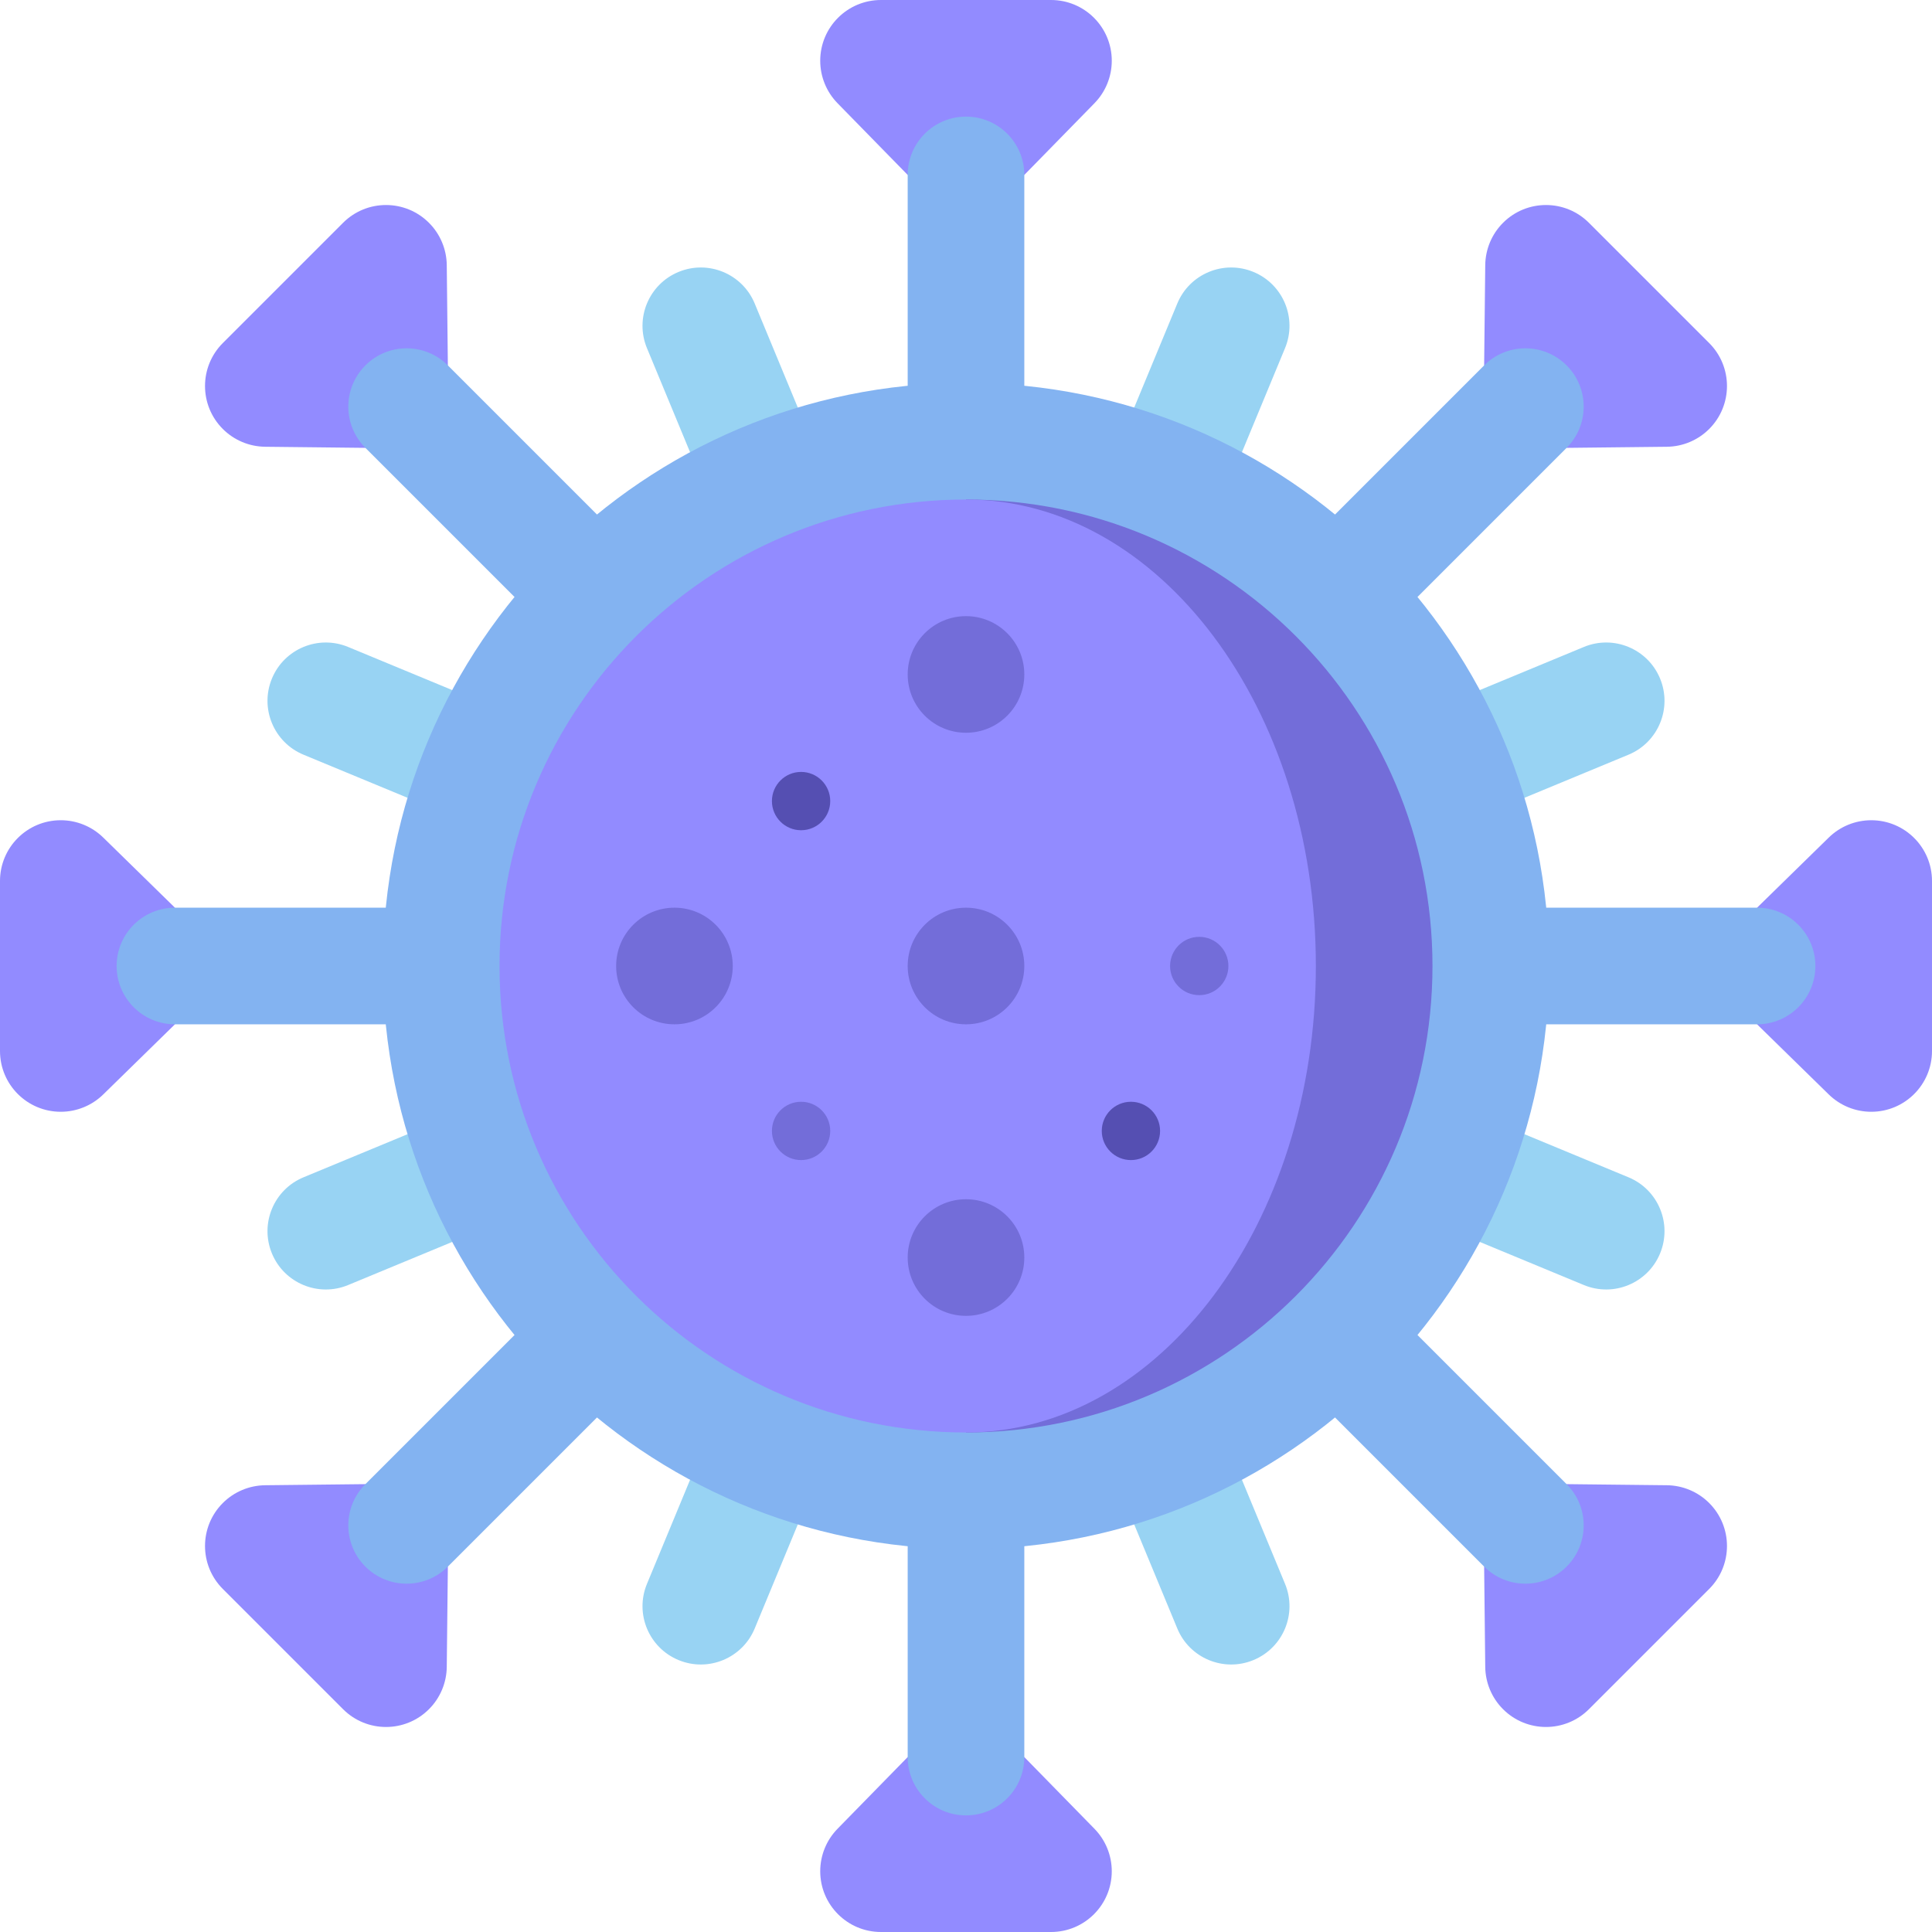
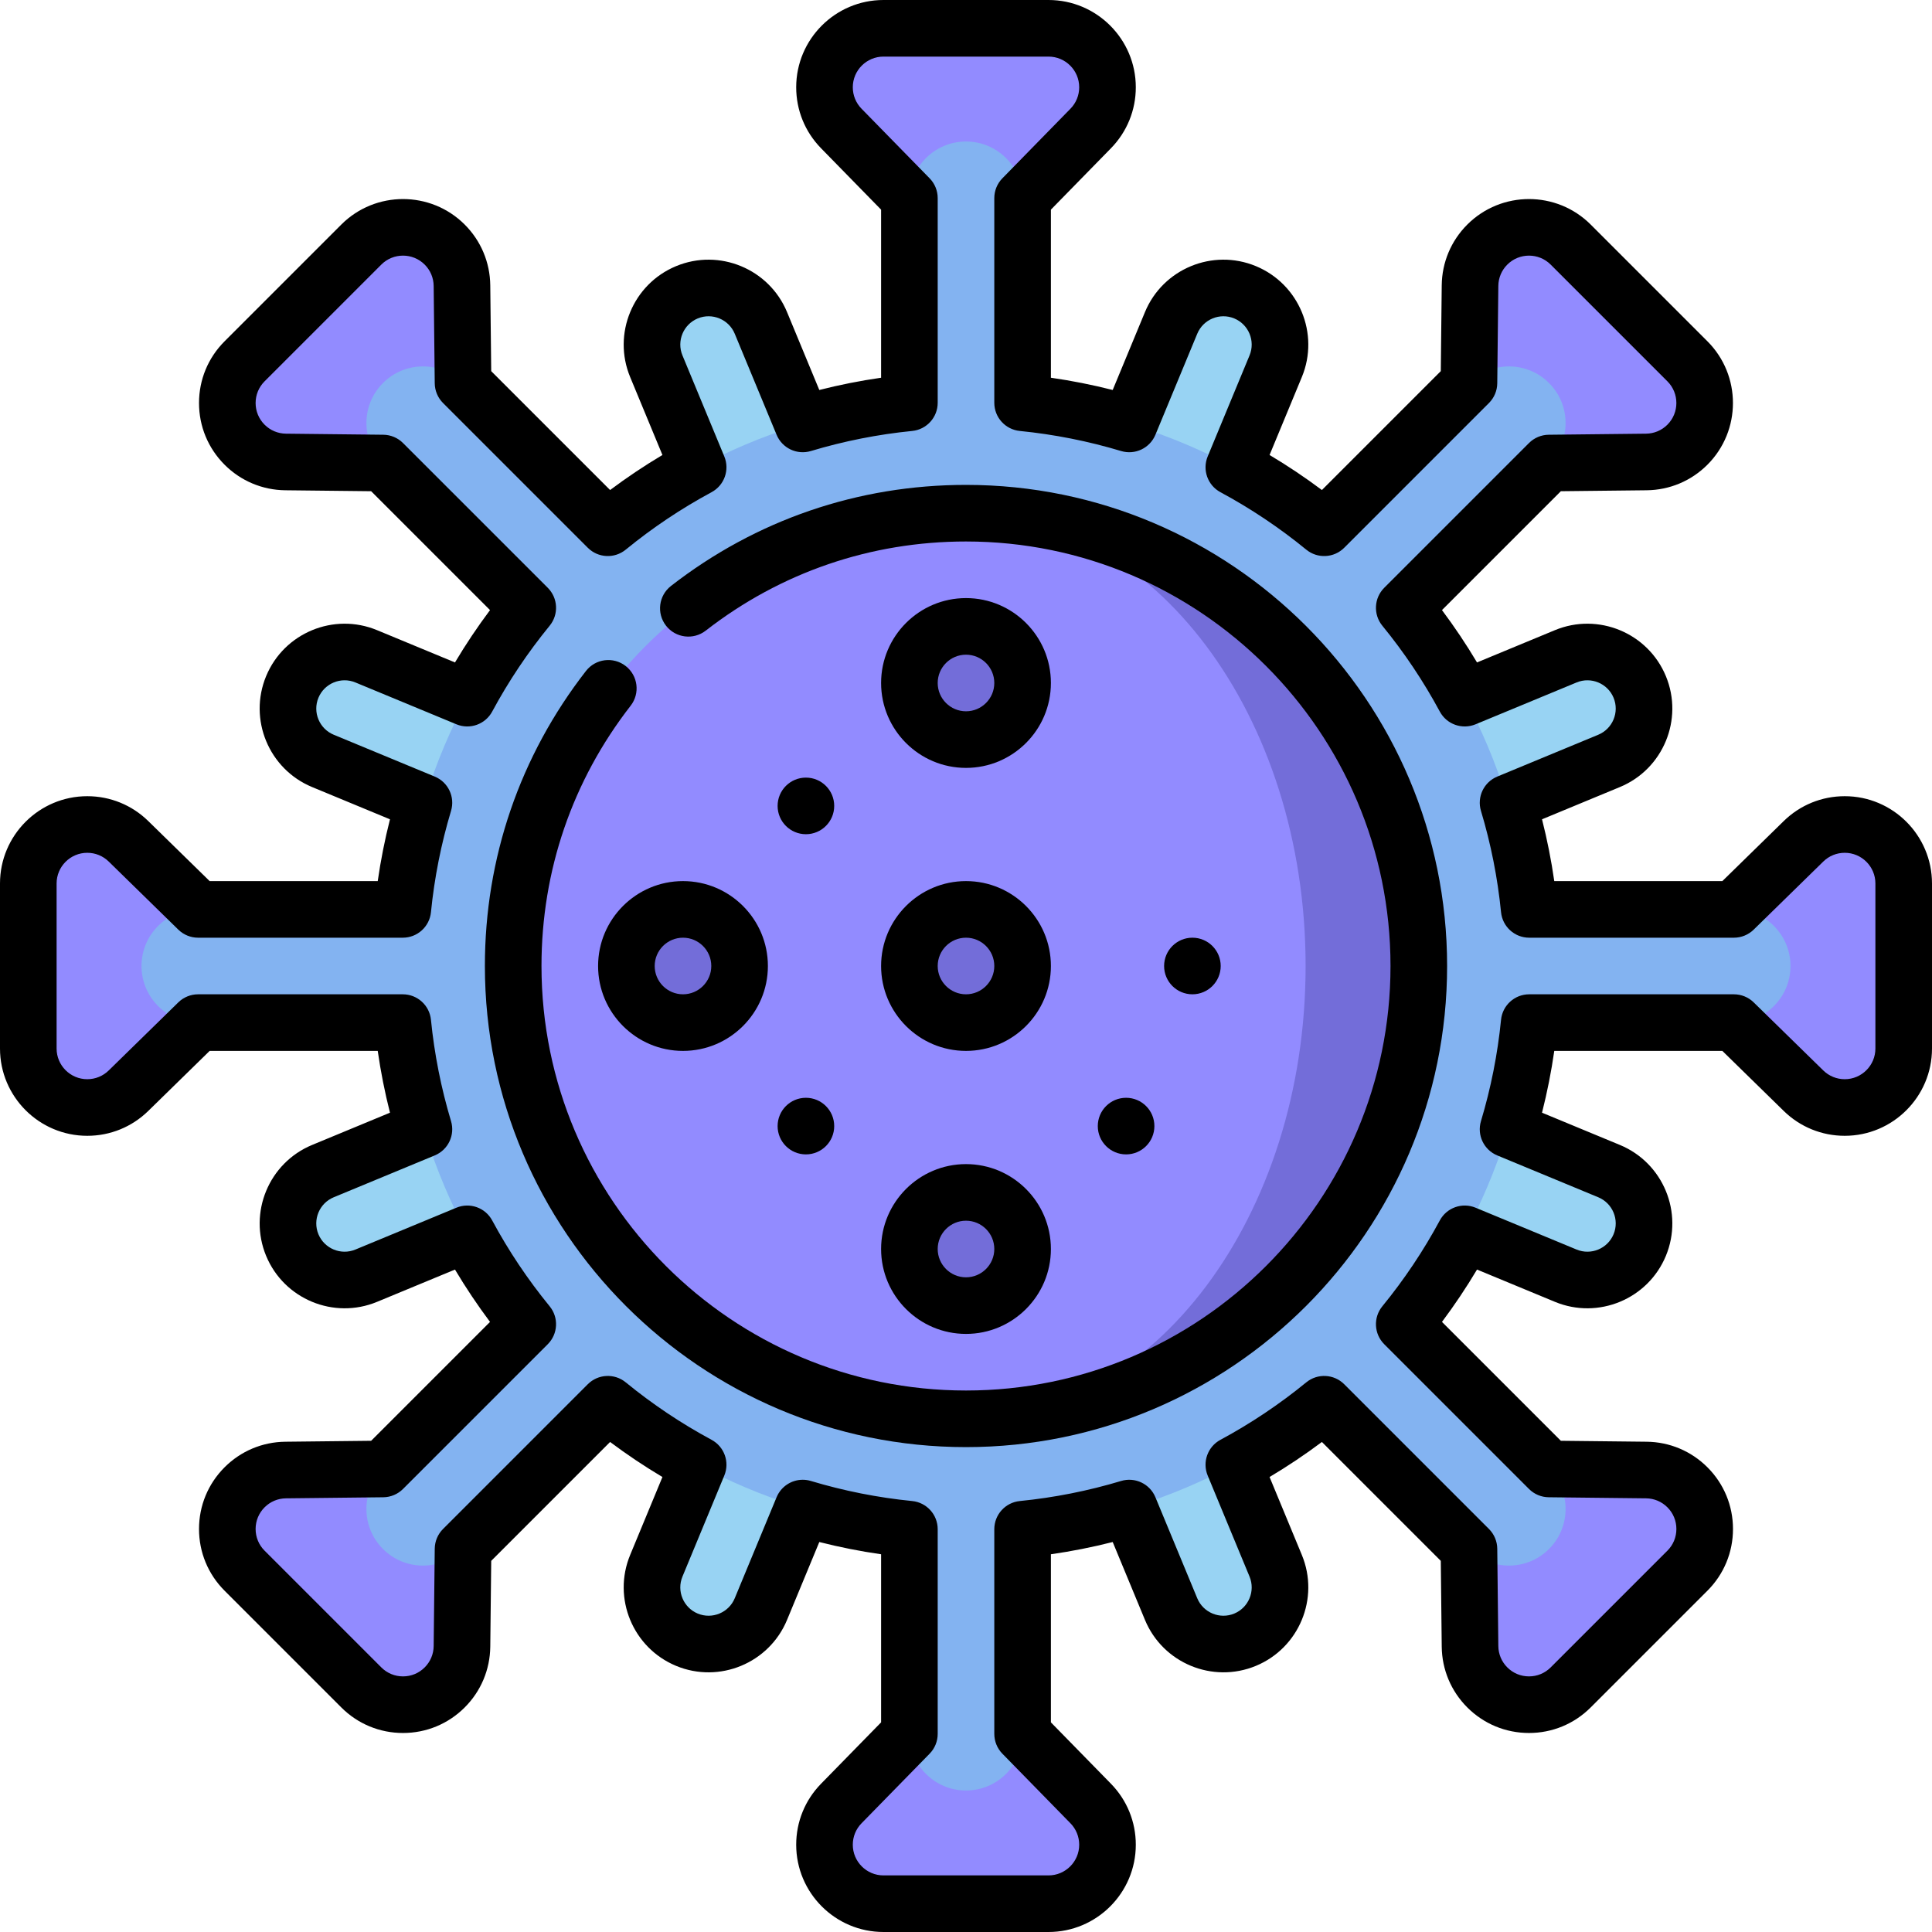
- <svg xmlns="http://www.w3.org/2000/svg" id="Capa_1" enable-background="new 0 0 497 497" height="512" viewBox="0 0 497 497" width="512">
+ <svg xmlns="http://www.w3.org/2000/svg" id="Capa_1" enable-background="new 0 0 512 512" height="512" viewBox="0 0 512 512" width="512">
  <g>
-     <path d="m270.373 0h-43.745c-8.631 0-15.628 6.997-15.628 15.627 0 4.085 1.6 8.008 4.456 10.928l18.044 18.445h30l18.044-18.445c2.856-2.92 4.456-6.843 4.456-10.928 0-8.63-6.997-15.627-15.627-15.627z" fill="#928bff" />
-     <path d="m233.5 45v84.245h30v-84.245c0-8.284-6.716-15-15-15s-15 6.716-15 15z" fill="#83b3f1" />
-     <path d="m166.427 89.555 32.239 77.832 27.716-11.48-32.239-77.832c-3.17-7.654-11.945-11.288-19.598-8.118-7.654 3.17-11.288 11.945-8.118 19.598z" fill="#98d3f3" />
-     <path d="m88.25 57.318-30.932 30.932c-6.103 6.103-6.103 15.998 0 22.1 2.889 2.889 6.794 4.531 10.879 4.576l25.801.284 21.213-21.213-.284-25.801c-.045-4.085-1.688-7.99-4.576-10.878-6.103-6.103-15.998-6.103-22.101 0z" fill="#928bff" />
-     <path d="m93.997 115.21 59.57 59.57 21.213-21.213-59.57-59.57c-5.858-5.858-15.355-5.858-21.213 0s-5.858 15.355 0 21.213z" fill="#83b3f1" />
-     <path d="m78.075 194.144 77.832 32.239 11.48-27.716-77.832-32.239c-7.654-3.17-16.428.464-19.598 8.118-3.17 7.653.464 16.427 8.118 19.598z" fill="#98d3f3" />
-     <path d="m0 226.627v43.745c0 8.631 6.997 15.628 15.627 15.628 4.085 0 8.008-1.6 10.928-4.456l18.445-18.044v-30l-18.445-18.044c-2.92-2.856-6.843-4.456-10.928-4.456-8.63 0-15.627 6.997-15.627 15.627z" fill="#928bff" />
-     <path d="m45 263.5h84.245v-30h-84.245c-8.284 0-15 6.716-15 15s6.716 15 15 15z" fill="#83b3f1" />
-     <path d="m89.555 330.573 77.832-32.239-11.48-27.716-77.832 32.239c-7.654 3.17-11.288 11.945-8.118 19.598 3.17 7.654 11.945 11.288 19.598 8.118z" fill="#98d3f3" />
-     <path d="m57.318 408.75 30.933 30.933c6.103 6.103 15.998 6.103 22.1 0 2.889-2.889 4.531-6.794 4.576-10.879l.284-25.801-21.214-21.213-25.801.284c-4.085.045-7.99 1.688-10.878 4.576-6.103 6.102-6.103 15.997 0 22.1z" fill="#928bff" />
-     <path d="m115.21 403.003 59.57-59.57-21.213-21.213-59.57 59.57c-5.858 5.858-5.858 15.355 0 21.213s15.355 5.858 21.213 0z" fill="#83b3f1" />
-     <path d="m194.144 418.925 32.239-77.832-27.716-11.48-32.239 77.832c-3.17 7.654.464 16.428 8.118 19.598 7.653 3.17 16.427-.464 19.598-8.118z" fill="#98d3f3" />
-     <path d="m226.627 497h43.745c8.631 0 15.627-6.997 15.627-15.627 0-4.085-1.6-8.008-4.456-10.928l-18.043-18.445h-30l-18.044 18.445c-2.857 2.92-4.456 6.843-4.456 10.928 0 8.63 6.997 15.627 15.627 15.627z" fill="#928bff" />
-     <path d="m263.5 452v-84.245h-30v84.245c0 8.284 6.716 15 15 15s15-6.716 15-15z" fill="#83b3f1" />
-     <path d="m330.573 407.445-32.239-77.832-27.716 11.48 32.239 77.832c3.17 7.654 11.945 11.288 19.598 8.118s11.288-11.945 8.118-19.598z" fill="#98d3f3" />
-     <path d="m408.75 439.682 30.933-30.933c6.103-6.103 6.103-15.997 0-22.1-2.889-2.889-6.794-4.531-10.879-4.576l-25.801-.284-21.213 21.213.284 25.801c.045 4.085 1.688 7.99 4.576 10.879 6.102 6.103 15.997 6.103 22.1 0z" fill="#928bff" />
-     <path d="m403.003 381.79-59.57-59.57-21.213 21.213 59.57 59.57c5.858 5.858 15.355 5.858 21.213 0s5.858-15.355 0-21.213z" fill="#83b3f1" />
-     <path d="m418.925 302.856-77.832-32.239-11.48 27.716 77.832 32.239c7.654 3.17 16.428-.464 19.598-8.118 3.17-7.653-.464-16.427-8.118-19.598z" fill="#98d3f3" />
-     <path d="m497 270.373v-43.745c0-8.631-6.997-15.627-15.627-15.627-4.085 0-8.008 1.6-10.928 4.456l-18.445 18.043v30l18.445 18.044c2.92 2.857 6.843 4.456 10.928 4.456 8.63 0 15.627-6.997 15.627-15.627z" fill="#928bff" />
-     <path d="m452 233.5h-84.245v30h84.245c8.284 0 15-6.716 15-15s-6.716-15-15-15z" fill="#83b3f1" />
-     <path d="m407.445 166.427-77.832 32.239 11.48 27.716 77.832-32.239c7.654-3.17 11.288-11.945 8.118-19.598-3.17-7.654-11.945-11.288-19.598-8.118z" fill="#98d3f3" />
-     <path d="m439.682 88.25-30.932-30.932c-6.103-6.103-15.997-6.103-22.1 0-2.889 2.889-4.531 6.794-4.576 10.879l-.284 25.801 21.213 21.213 25.801-.284c4.085-.045 7.99-1.688 10.879-4.576 6.102-6.103 6.102-15.998-.001-22.101z" fill="#928bff" />
-     <path d="m381.79 93.997-59.57 59.57 21.213 21.213 59.57-59.57c5.858-5.858 5.858-15.355 0-21.213s-15.355-5.858-21.213 0z" fill="#83b3f1" />
-     <path d="m302.856 78.075-32.239 77.832 27.716 11.48 32.239-77.832c3.17-7.654-.464-16.428-8.118-19.598-7.653-3.17-16.427.464-19.598 8.118z" fill="#98d3f3" />
-     <circle cx="248.5" cy="248.5" fill="#83b3f1" r="150" />
-     <path d="m248.5 128.5v240c66.274 0 120-53.726 120-120s-53.726-120-120-120z" fill="#736dd9" />
-     <path d="m338.5 248.5c0-66.274-40.294-120-90-120-66.274 0-120 53.726-120 120s53.726 120 120 120c49.706 0 90-53.726 90-120z" fill="#928bff" />
+     <path d="m277.873 7.5h-43.745c-8.631 0-15.627 6.997-15.627 15.627 0 4.085 1.6 8.008 4.456 10.928l18.043 18.445h30l18.044-18.445c2.857-2.92 4.456-6.843 4.456-10.928 0-8.63-6.997-15.627-15.627-15.627z" fill="#928bff" />
+     <path d="m241 52.5v84.245h30v-84.245c0-8.284-6.716-15-15-15s-15 6.716-15 15z" fill="#83b3f1" />
+     <path d="m173.927 97.055 32.239 77.832 27.716-11.48-32.239-77.832c-3.17-7.654-11.945-11.288-19.598-8.118-7.654 3.17-11.288 11.945-8.118 19.598z" fill="#98d3f3" />
+     <path d="m95.75 64.818-30.932 30.932c-6.103 6.103-6.103 15.998 0 22.1 2.889 2.889 6.794 4.531 10.878 4.576l25.801.284 21.213-21.213-.284-25.801c-.045-4.085-1.688-7.99-4.576-10.878-6.102-6.103-15.997-6.103-22.1 0z" fill="#928bff" />
+     <path d="m101.497 122.71 59.57 59.57 21.213-21.213-59.57-59.57c-5.858-5.858-15.355-5.858-21.213 0s-5.858 15.355 0 21.213z" fill="#83b3f1" />
+     <path d="m85.575 201.644 77.832 32.239 11.48-27.716-77.832-32.239c-7.654-3.17-16.428.464-19.598 8.118-3.17 7.653.464 16.427 8.118 19.598z" fill="#98d3f3" />
+     <path d="m7.5 234.127v43.745c0 8.631 6.997 15.627 15.627 15.627 4.085 0 8.008-1.6 10.928-4.456l18.445-18.043v-30l-18.445-18.044c-2.92-2.857-6.843-4.456-10.928-4.456-8.63 0-15.627 6.997-15.627 15.627z" fill="#928bff" />
+     <path d="m52.5 271h84.245v-30h-84.245c-8.284 0-15 6.716-15 15s6.716 15 15 15z" fill="#83b3f1" />
+     <path d="m97.055 338.073 77.832-32.239-11.48-27.716-77.832 32.239c-7.654 3.17-11.288 11.945-8.118 19.598 3.17 7.654 11.945 11.288 19.598 8.118z" fill="#98d3f3" />
+     <path d="m64.818 416.25 30.933 30.933c6.103 6.103 15.998 6.103 22.1 0 2.889-2.889 4.531-6.794 4.576-10.879l.284-25.801-21.213-21.213-25.801.284c-4.085.045-7.99 1.688-10.879 4.576-6.103 6.102-6.103 15.997 0 22.1z" fill="#928bff" />
+     <path d="m122.71 410.503 59.57-59.57-21.213-21.213-59.57 59.57c-5.858 5.858-5.858 15.355 0 21.213s15.355 5.858 21.213 0z" fill="#83b3f1" />
+     <path d="m201.644 426.425 32.239-77.832-27.716-11.48-32.239 77.832c-3.17 7.654.464 16.428 8.118 19.598 7.653 3.17 16.427-.464 19.598-8.118z" fill="#98d3f3" />
+     <path d="m234.127 504.5h43.745c8.631 0 15.627-6.997 15.627-15.627 0-4.085-1.6-8.008-4.456-10.928l-18.043-18.445h-30l-18.044 18.445c-2.857 2.92-4.456 6.843-4.456 10.928 0 8.63 6.997 15.627 15.627 15.627z" fill="#928bff" />
+     <path d="m271 459.5v-84.245h-30v84.245c0 8.284 6.716 15 15 15s15-6.716 15-15z" fill="#83b3f1" />
+     <path d="m338.073 414.945-32.239-77.832-27.716 11.48 32.239 77.832c3.17 7.654 11.945 11.288 19.598 8.118 7.654-3.17 11.288-11.945 8.118-19.598z" fill="#98d3f3" />
+     <path d="m416.25 447.182 30.933-30.933c6.103-6.103 6.103-15.997 0-22.1-2.889-2.889-6.794-4.531-10.879-4.576l-25.801-.284-21.213 21.213.284 25.801c.045 4.085 1.688 7.99 4.576 10.879 6.102 6.103 15.997 6.103 22.1 0z" fill="#928bff" />
+     <path d="m410.503 389.29-59.57-59.57-21.213 21.213 59.57 59.57c5.858 5.858 15.355 5.858 21.213 0s5.858-15.355 0-21.213z" fill="#83b3f1" />
+     <path d="m426.425 310.356-77.832-32.239-11.48 27.716 77.832 32.239c7.654 3.17 16.428-.464 19.598-8.118 3.17-7.653-.464-16.427-8.118-19.598z" fill="#98d3f3" />
+     <path d="m504.5 277.873v-43.745c0-8.631-6.997-15.627-15.627-15.627-4.085 0-8.008 1.6-10.928 4.456l-18.445 18.043v30l18.445 18.044c2.92 2.857 6.843 4.456 10.928 4.456 8.63 0 15.627-6.997 15.627-15.627z" fill="#928bff" />
+     <path d="m459.5 241h-84.245v30h84.245c8.284 0 15-6.716 15-15s-6.716-15-15-15z" fill="#83b3f1" />
+     <path d="m414.945 173.927-77.832 32.239 11.48 27.716 77.832-32.239c7.654-3.17 11.288-11.945 8.118-19.598-3.17-7.654-11.945-11.288-19.598-8.118z" fill="#98d3f3" />
+     <path d="m447.182 95.75-30.932-30.932c-6.103-6.103-15.998-6.103-22.1 0-2.889 2.889-4.531 6.794-4.576 10.879l-.284 25.801 21.213 21.213 25.801-.284c4.085-.045 7.99-1.688 10.879-4.576 6.102-6.103 6.102-15.998-.001-22.101z" fill="#928bff" />
+     <path d="m389.29 101.497-59.57 59.57 21.213 21.213 59.57-59.57c5.858-5.858 5.858-15.355 0-21.213s-15.356-5.858-21.213 0z" fill="#83b3f1" />
+     <path d="m310.356 85.575-32.239 77.832 27.716 11.48 32.239-77.832c3.17-7.654-.464-16.428-8.118-19.598-7.653-3.17-16.427.464-19.598 8.118z" fill="#98d3f3" />
+     <circle cx="256" cy="256" fill="#83b3f1" r="150" />
+     <path d="m256 136v240c66.274 0 120-53.726 120-120s-53.726-120-120-120z" fill="#736dd9" />
+     <path d="m346 256c0-66.274-40.294-120-90-120-66.274 0-120 53.726-120 120s53.726 120 120 120c49.706 0 90-53.726 90-120z" fill="#928bff" />
    <g fill="#736dd9">
-       <circle cx="248.5" cy="248.5" r="15" />
-       <circle cx="173.5" cy="248.5" r="15" />
-       <circle cx="248.5" cy="173.5" r="15" />
-       <circle cx="248.5" cy="323.5" r="15" />
-       <circle cx="206.074" cy="290.926" r="7.5" />
+       <circle cx="256" cy="256" r="15" />
+       <circle cx="181" cy="256" r="15" />
+       <circle cx="256" cy="181" r="15" />
+       <circle cx="256" cy="331" r="15" />
    </g>
-     <circle cx="290.926" cy="290.926" fill="#554fb2" r="7.5" />
-     <circle cx="308.5" cy="248.5" fill="#736dd9" r="7.5" />
-     <circle cx="206.074" cy="206.074" fill="#554fb2" r="7.5" />
+     <circle cx="213.574" cy="298.426" r="7.5" />
+     <circle cx="298.426" cy="298.426" r="7.5" />
+     <circle cx="316" cy="256" r="7.5" />
+     <circle cx="213.574" cy="213.574" r="7.5" />
+     <path d="m256 278.5c12.407 0 22.5-10.093 22.5-22.5s-10.093-22.5-22.5-22.5-22.5 10.093-22.5 22.5 10.093 22.5 22.5 22.5zm0-30c4.136 0 7.5 3.364 7.5 7.5s-3.364 7.5-7.5 7.5-7.5-3.364-7.5-7.5 3.364-7.5 7.5-7.5z" />
+     <path d="m158.5 256c0 12.407 10.093 22.5 22.5 22.5s22.5-10.093 22.5-22.5-10.093-22.5-22.5-22.5-22.5 10.093-22.5 22.5zm22.5-7.5c4.136 0 7.5 3.364 7.5 7.5s-3.364 7.5-7.5 7.5-7.5-3.364-7.5-7.5 3.364-7.5 7.5-7.5z" />
+     <path d="m256 203.5c12.407 0 22.5-10.093 22.5-22.5s-10.093-22.5-22.5-22.5-22.5 10.093-22.5 22.5 10.093 22.5 22.5 22.5zm0-30c4.136 0 7.5 3.364 7.5 7.5s-3.364 7.5-7.5 7.5-7.5-3.364-7.5-7.5 3.364-7.5 7.5-7.5z" />
+     <path d="m256 353.5c12.407 0 22.5-10.093 22.5-22.5s-10.093-22.5-22.5-22.5-22.5 10.093-22.5 22.5 10.093 22.5 22.5 22.5zm0-30c4.136 0 7.5 3.364 7.5 7.5s-3.364 7.5-7.5 7.5-7.5-3.364-7.5-7.5 3.364-7.5 7.5-7.5z" />
+     <path d="m488.873 211c-6.082 0-11.826 2.342-16.172 6.595l-16.26 15.905h-44.543c-.791-5.507-1.875-10.982-3.246-16.377l20.644-8.55c11.462-4.749 16.924-17.936 12.176-29.398s-17.935-16.923-29.398-12.177l-20.65 8.554c-2.845-4.777-5.949-9.414-9.286-13.871l31.505-31.505 22.743-.25c6.082-.067 11.799-2.472 16.1-6.772 9.017-9.018 9.017-23.69 0-32.707l-30.933-30.933c-9.016-9.017-23.688-9.017-32.707 0-4.3 4.3-6.706 10.018-6.772 16.1l-.25 22.743-31.505 31.505c-4.457-3.337-9.094-6.441-13.871-9.286l8.554-20.65c4.748-11.462-.715-24.649-12.177-29.398-11.461-4.748-24.65.715-29.398 12.177l-8.55 20.643c-5.395-1.37-10.87-2.455-16.377-3.246v-44.543l15.904-16.259c4.254-4.347 6.596-10.091 6.596-16.173 0-12.752-10.375-23.127-23.127-23.127h-43.745c-12.753 0-23.128 10.375-23.128 23.127 0 6.082 2.342 11.826 6.595 16.172l15.905 16.26v44.543c-5.507.791-10.982 1.875-16.377 3.246l-8.55-20.644c-4.748-11.461-17.938-16.922-29.398-12.176-11.462 4.749-16.924 17.936-12.177 29.398l8.554 20.651c-4.777 2.845-9.414 5.948-13.871 9.285l-31.505-31.505-.25-22.743c-.067-6.082-2.472-11.799-6.772-16.1-9.018-9.018-23.69-9.018-32.707 0l-30.932 30.933c-4.368 4.368-6.774 10.176-6.774 16.354s2.406 11.985 6.774 16.354c4.3 4.3 10.018 6.706 16.099 6.772l22.743.25 31.505 31.505c-3.337 4.458-6.441 9.094-9.285 13.871l-20.651-8.554c-11.462-4.748-24.649.715-29.398 12.177-4.748 11.462.715 24.65 12.177 29.398l20.643 8.55c-1.37 5.395-2.455 10.871-3.246 16.377h-44.543l-16.259-15.905c-4.347-4.254-10.091-6.596-16.173-6.596-12.752 0-23.127 10.375-23.127 23.127v43.745c0 12.753 10.375 23.128 23.127 23.128 6.082 0 11.826-2.342 16.172-6.595l16.26-15.905h44.543c.791 5.506 1.875 10.982 3.246 16.377l-20.643 8.55c-11.462 4.748-16.925 17.936-12.177 29.398 4.749 11.462 17.935 16.924 29.398 12.177l20.651-8.554c2.844 4.776 5.948 9.413 9.285 13.871l-31.505 31.505-22.743.25c-6.082.067-11.8 2.472-16.099 6.772-4.368 4.368-6.774 10.176-6.774 16.354 0 6.177 2.406 11.985 6.774 16.353l30.932 30.933c4.368 4.368 10.176 6.774 16.354 6.774s11.985-2.406 16.354-6.774c4.3-4.3 6.706-10.018 6.772-16.099l.25-22.743 31.505-31.505c4.458 3.337 9.094 6.441 13.871 9.285l-8.554 20.651c-4.748 11.462.715 24.649 12.177 29.398 11.463 4.749 24.65-.714 29.398-12.177l8.55-20.643c5.395 1.37 10.871 2.455 16.377 3.246v44.543l-15.906 16.258c-4.253 4.348-6.595 10.091-6.595 16.173 0 12.752 10.375 23.127 23.127 23.127h43.745c12.753 0 23.128-10.375 23.128-23.127 0-6.082-2.342-11.825-6.595-16.173l-15.905-16.259v-44.543c5.506-.791 10.982-1.875 16.377-3.246l8.55 20.643c4.749 11.462 17.938 16.924 29.398 12.177 11.462-4.749 16.924-17.936 12.177-29.398l-8.554-20.651c4.776-2.844 9.413-5.948 13.871-9.285l31.505 31.505.25 22.743c.067 6.082 2.472 11.799 6.772 16.099 4.368 4.368 10.176 6.774 16.354 6.774s11.985-2.406 16.353-6.774l30.933-30.932c4.368-4.368 6.774-10.176 6.774-16.354s-2.406-11.986-6.773-16.353c-4.3-4.301-10.018-6.706-16.1-6.773l-22.743-.25-31.505-31.505c3.337-4.457 6.44-9.093 9.285-13.871l20.651 8.554c11.462 4.749 24.649-.715 29.398-12.177 4.748-11.462-.714-24.649-12.177-29.398l-20.643-8.55c1.37-5.395 2.455-10.87 3.246-16.377h44.543l16.258 15.904c4.347 4.253 10.091 6.596 16.173 6.596 12.752.001 23.127-10.374 23.127-23.126v-43.745c0-12.753-10.375-23.128-23.127-23.128zm8.127 66.873c0 4.481-3.646 8.127-8.127 8.127-2.137 0-4.155-.823-5.683-2.318l-18.445-18.043c-1.401-1.371-3.284-2.139-5.245-2.139h-54.245c-3.855 0-7.083 2.923-7.463 6.759-.901 9.076-2.691 18.109-5.32 26.848-1.109 3.688.754 7.616 4.312 9.09l26.771 11.089c3.821 1.583 5.642 5.979 4.059 9.799-1.582 3.821-5.978 5.642-9.799 4.059l-26.776-11.091c-3.557-1.474-7.651-.015-9.475 3.375-4.318 8.024-9.442 15.678-15.229 22.749-2.44 2.982-2.224 7.329.501 10.053l38.363 38.363c1.386 1.386 3.26 2.175 5.221 2.196l25.801.284c2.138.023 4.146.869 5.658 2.38 1.535 1.535 2.38 3.576 2.38 5.747 0 2.17-.845 4.211-2.38 5.747l-30.933 30.933c-1.535 1.535-3.576 2.38-5.746 2.38-2.171 0-4.212-.845-5.747-2.38-1.511-1.511-2.356-3.521-2.38-5.658l-.284-25.801c-.021-1.96-.81-3.834-2.196-5.221l-38.363-38.363c-2.724-2.724-7.07-2.942-10.053-.501-7.074 5.788-14.728 10.912-22.75 15.229-3.39 1.824-4.848 5.918-3.375 9.475l11.091 26.776c1.583 3.821-.238 8.217-4.059 9.799-3.821 1.583-8.217-.238-9.799-4.059l-11.089-26.771c-1.474-3.558-5.4-5.422-9.089-4.312-8.742 2.629-17.775 4.419-26.849 5.32-3.836.381-6.759 3.608-6.759 7.463v54.244c0 1.96.768 3.843 2.139 5.245l18.043 18.444c1.495 1.528 2.318 3.546 2.318 5.684 0 4.481-3.646 8.127-8.127 8.127h-43.745c-4.481 0-8.127-3.646-8.127-8.127 0-2.137.823-4.156 2.318-5.684l18.043-18.444c1.371-1.401 2.139-3.284 2.139-5.245v-54.245c0-3.855-2.923-7.083-6.759-7.463-9.073-.901-18.106-2.691-26.849-5.32-.718-.216-1.445-.319-2.161-.319-2.963 0-5.741 1.767-6.928 4.631l-11.089 26.771c-1.583 3.821-5.978 5.642-9.799 4.059-3.82-1.583-5.642-5.979-4.059-9.799l11.091-26.776c1.473-3.556.015-7.65-3.375-9.475-8.023-4.317-15.677-9.441-22.75-15.229-2.982-2.441-7.329-2.224-10.053.501l-38.362 38.364c-1.386 1.386-2.175 3.26-2.196 5.221l-.284 25.801c-.023 2.137-.869 4.146-2.38 5.658-1.535 1.535-3.576 2.38-5.747 2.38-2.17 0-4.211-.845-5.747-2.38l-30.933-30.933c-1.535-1.535-2.38-3.576-2.38-5.746 0-2.171.845-4.212 2.381-5.748 1.511-1.511 3.52-2.356 5.657-2.379l25.801-.284c1.96-.021 3.834-.81 5.221-2.196l38.363-38.363c2.725-2.725 2.941-7.071.501-10.053-5.788-7.073-10.911-14.727-15.229-22.75-1.824-3.39-5.918-4.847-9.475-3.375l-26.776 11.091c-3.822 1.583-8.217-.239-9.799-4.059-1.583-3.821.238-8.217 4.059-9.799l26.771-11.089c3.558-1.474 5.421-5.402 4.312-9.089-2.629-8.742-4.419-17.775-5.32-26.849-.381-3.836-3.608-6.759-7.463-6.759h-54.244c-1.96 0-3.843.768-5.245 2.139l-18.445 18.044c-1.527 1.494-3.545 2.317-5.683 2.317-4.481 0-8.127-3.646-8.127-8.127v-43.745c0-4.481 3.646-8.127 8.127-8.127 2.137 0 4.155.823 5.683 2.318l18.445 18.043c1.401 1.371 3.284 2.139 5.245 2.139h54.245c3.855 0 7.083-2.923 7.463-6.759.901-9.073 2.691-18.106 5.32-26.849 1.109-3.688-.754-7.616-4.312-9.089l-26.771-11.089c-3.821-1.583-5.642-5.979-4.059-9.799s5.978-5.642 9.799-4.059l26.776 11.091c3.554 1.472 7.65.014 9.475-3.375 4.317-8.023 9.441-15.677 15.229-22.75 2.44-2.982 2.224-7.328-.501-10.053l-38.364-38.363c-1.386-1.386-3.26-2.175-5.221-2.196l-25.801-.284c-2.137-.023-4.146-.869-5.658-2.38-1.535-1.535-2.38-3.576-2.38-5.747 0-2.17.845-4.211 2.38-5.747l30.933-30.933c3.169-3.169 8.325-3.168 11.494 0 1.511 1.511 2.356 3.521 2.38 5.658l.284 25.801c.021 1.96.81 3.834 2.196 5.221l38.363 38.363c2.724 2.724 7.07 2.941 10.053.501 7.071-5.787 14.725-10.91 22.749-15.229 3.39-1.824 4.848-5.918 3.375-9.475l-11.091-26.776c-1.583-3.821.238-8.217 4.059-9.799 3.822-1.583 8.217.239 9.799 4.059l11.089 26.771c1.474 3.557 5.4 5.42 9.09 4.312 8.739-2.629 17.772-4.419 26.848-5.32 3.836-.381 6.759-3.608 6.759-7.463v-54.244c0-1.96-.768-3.843-2.139-5.245l-18.044-18.445c-1.494-1.527-2.317-3.545-2.317-5.683 0-4.481 3.646-8.127 8.127-8.127h43.745c4.481 0 8.127 3.646 8.127 8.127 0 2.137-.823 4.155-2.318 5.683l-18.043 18.445c-1.371 1.401-2.139 3.284-2.139 5.245v54.245c0 3.855 2.923 7.083 6.759 7.463 9.076.901 18.109 2.691 26.848 5.32 3.69 1.109 7.617-.754 9.09-4.312l11.089-26.771c1.582-3.821 5.978-5.642 9.799-4.059 3.82 1.583 5.642 5.979 4.059 9.799l-11.091 26.776c-1.473 3.556-.015 7.65 3.375 9.475 8.023 4.318 15.677 9.441 22.749 15.229 2.982 2.441 7.33 2.224 10.053-.501l38.363-38.363c1.386-1.386 2.175-3.26 2.196-5.221l.284-25.801c.023-2.138.869-4.147 2.38-5.658 3.168-3.169 8.325-3.169 11.494 0l30.933 30.933c3.168 3.169 3.168 8.325 0 11.494-1.511 1.511-3.521 2.356-5.658 2.38l-25.801.284c-1.96.021-3.834.81-5.221 2.196l-38.363 38.363c-2.725 2.725-2.941 7.071-.501 10.053 5.787 7.072 10.911 14.726 15.229 22.749 1.824 3.39 5.919 4.847 9.475 3.375l26.776-11.091c3.822-1.583 8.217.238 9.799 4.059 1.583 3.821-.238 8.217-4.059 9.799l-26.771 11.089c-3.558 1.474-5.421 5.402-4.312 9.09 2.629 8.739 4.419 17.772 5.32 26.848.381 3.836 3.608 6.759 7.463 6.759h54.245c1.96 0 3.843-.768 5.245-2.139l18.445-18.044c1.527-1.494 3.545-2.317 5.683-2.317 4.481 0 8.127 3.646 8.127 8.127z" />
+     <path d="m256 128.5c-28.606 0-55.642 9.262-78.184 26.785-3.27 2.542-3.86 7.254-1.318 10.524s7.253 3.86 10.524 1.318c19.885-15.457 43.737-23.627 68.978-23.627 62.033 0 112.5 50.467 112.5 112.5s-50.467 112.5-112.5 112.5-112.5-50.467-112.5-112.5c0-25.241 8.17-49.093 23.628-68.978 2.542-3.271 1.952-7.982-1.318-10.524-3.271-2.542-7.982-1.951-10.524 1.318-17.524 22.542-26.786 49.578-26.786 78.184 0 70.304 57.196 127.5 127.5 127.5s127.5-57.196 127.5-127.5-57.196-127.5-127.5-127.5z" />
  </g>
</svg>
